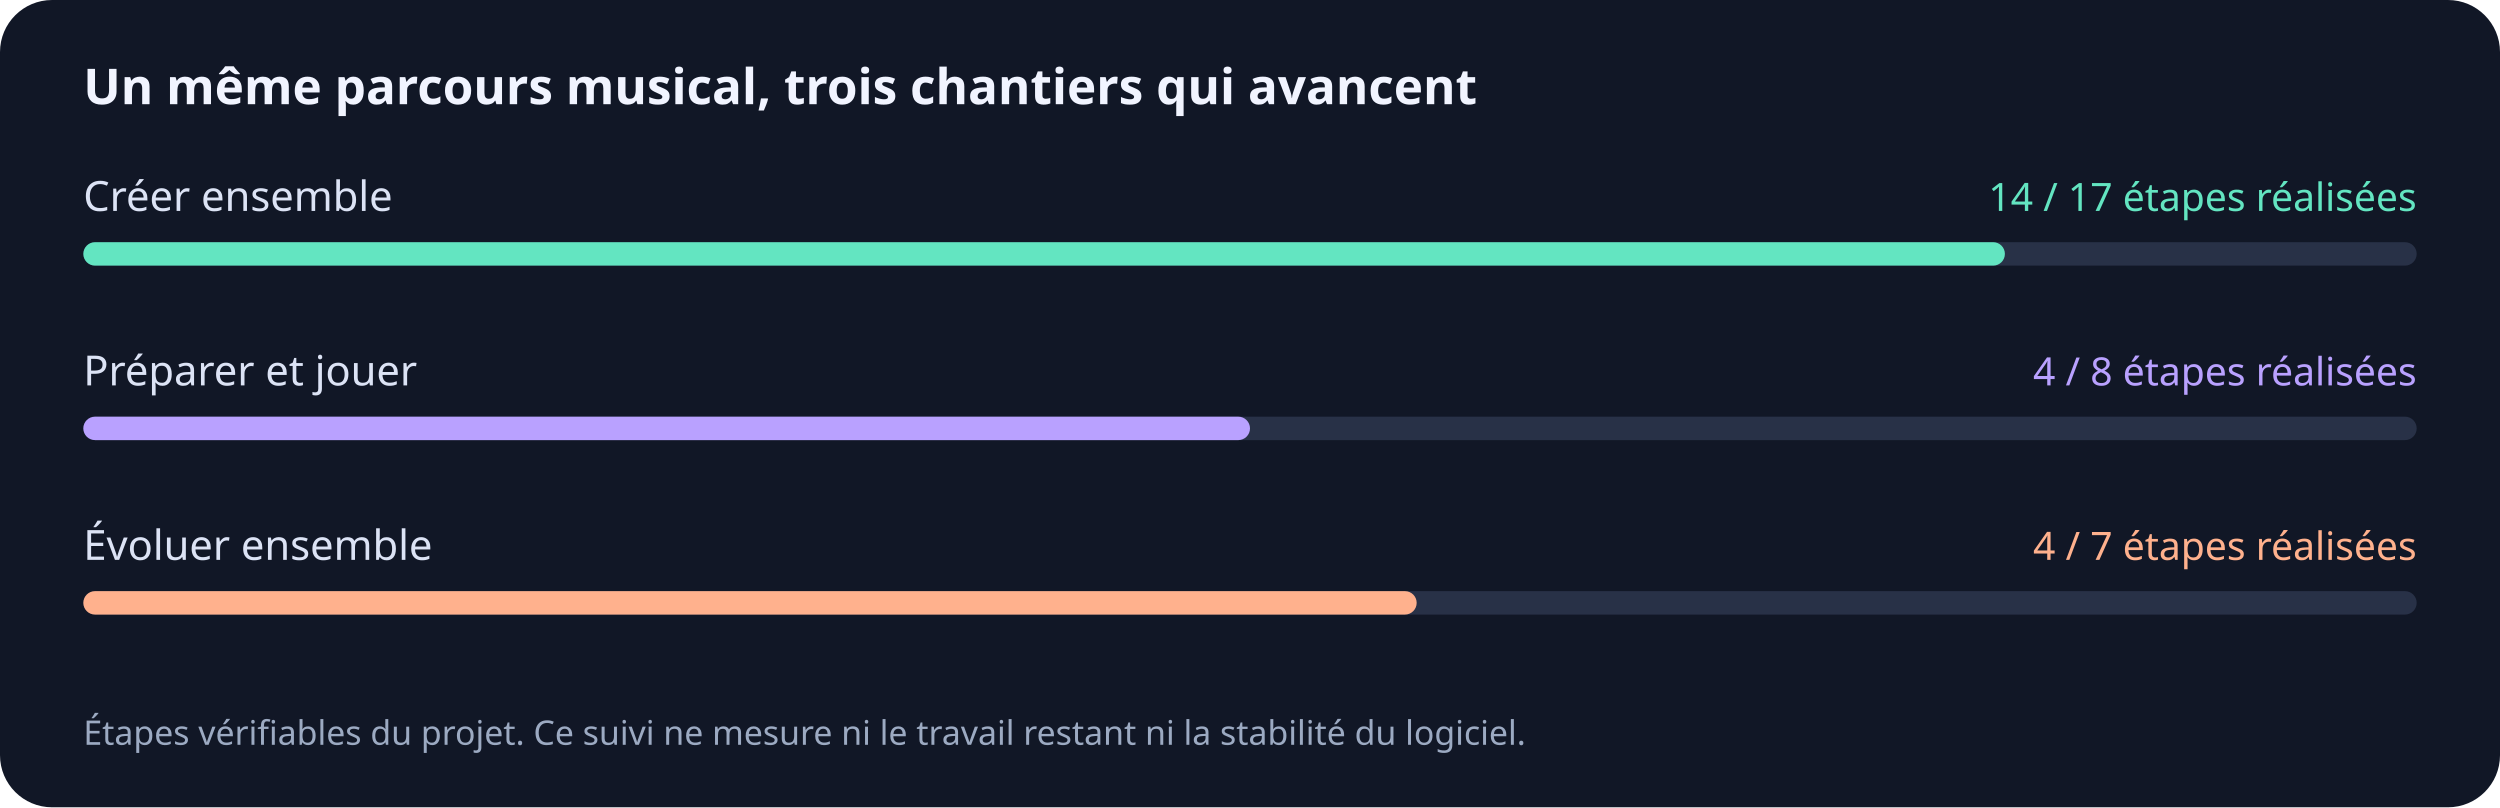
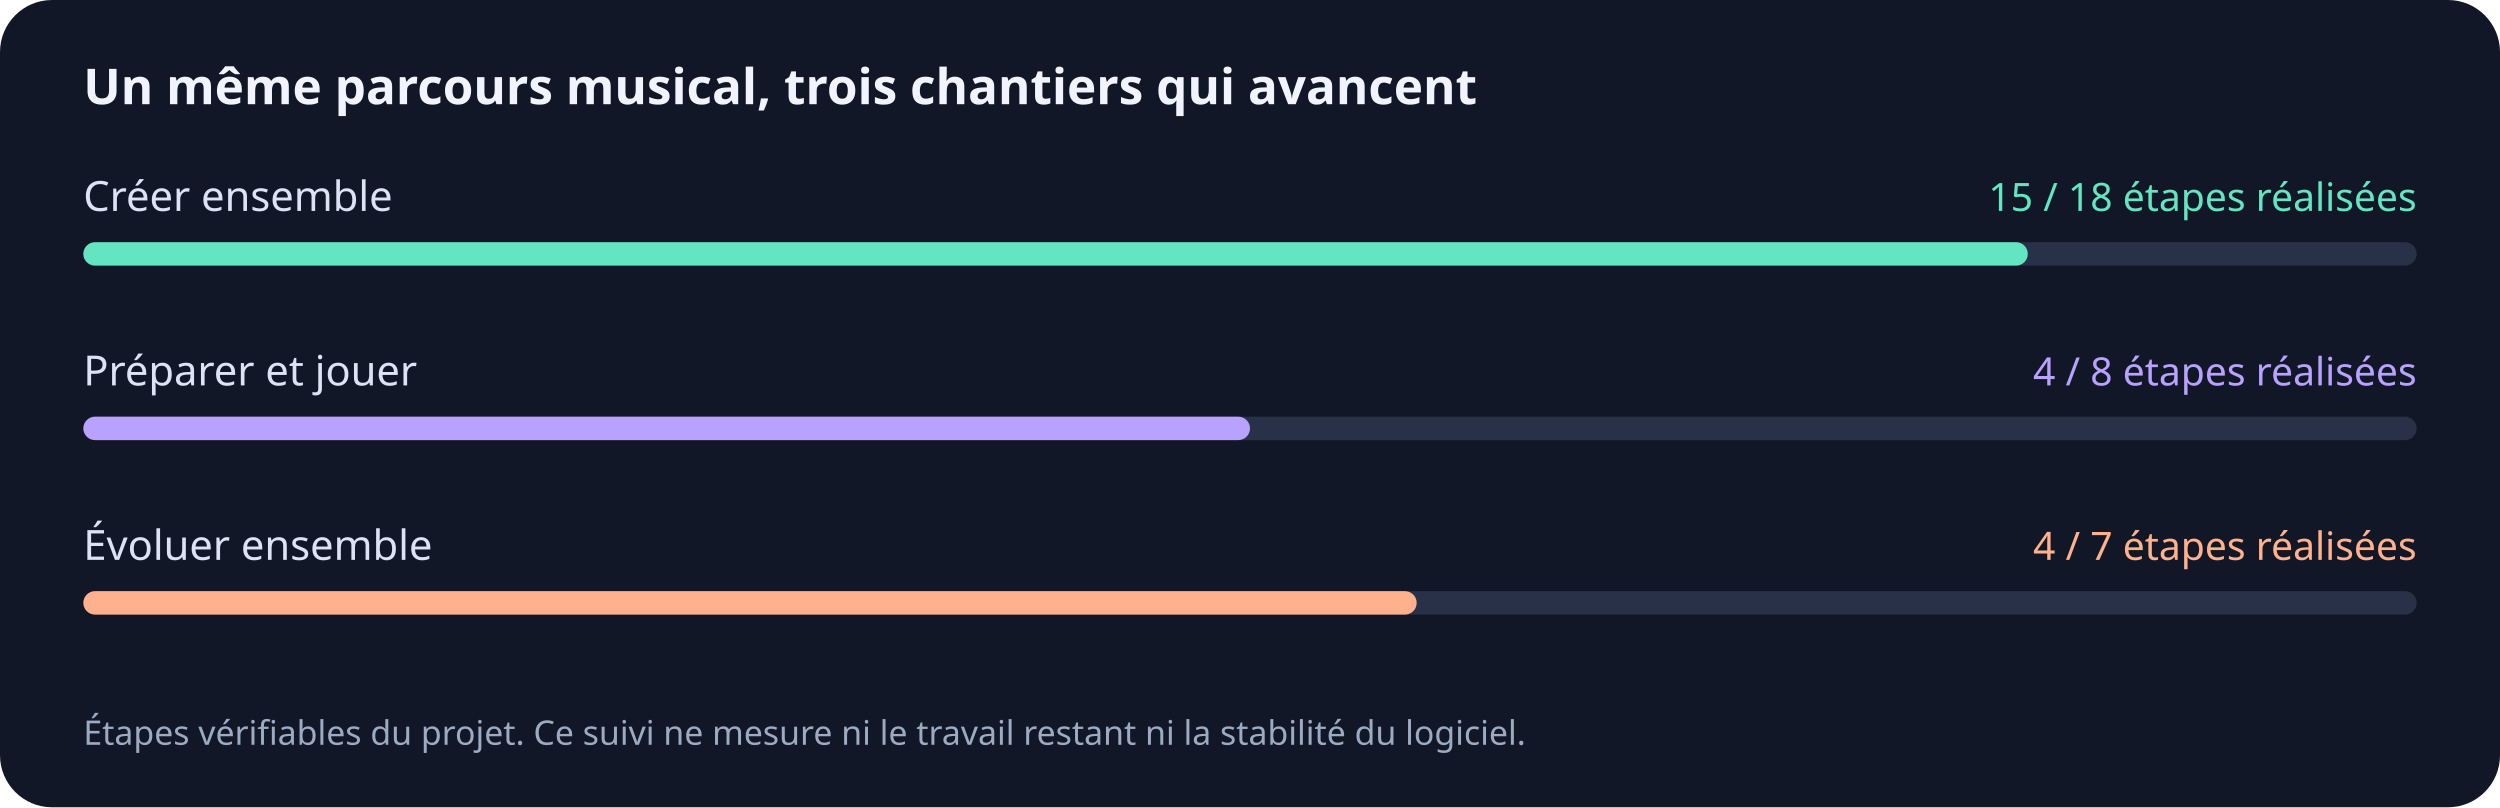
<svg xmlns="http://www.w3.org/2000/svg" width="960" height="310" viewBox="0 0 960 310" role="img" aria-label="Fork acceptance milestones">
  <rect width="960" height="310" rx="20" fill="#111726" />
  <g font-family="system-ui, sans-serif">
    <text x="32" y="40" fill="#f1f4ff" font-size="19" font-weight="700">Un même parcours musical, trois chantiers qui avancent</text>
    <text x="32" y="81" fill="#dce3f5" font-size="16">Créer ensemble</text>
-     <text x="928" y="81" text-anchor="end" fill="#63e5c1" font-size="15">14 / 17 étapes réalisées</text>
+     <text x="928" y="81" text-anchor="end" fill="#63e5c1" font-size="15">15 / 18 étapes réalisées</text>
    <rect x="32" y="93" width="896" height="9" rx="4.5" fill="#283147" />
-     <rect x="32" y="93" width="737.88" height="9" rx="4.5" fill="#63e5c1" />
+     <rect x="32" y="93" width="746.67" height="9" rx="4.5" fill="#63e5c1" />
    <text x="32" y="148" fill="#dce3f5" font-size="16">Préparer et jouer</text>
    <text x="928" y="148" text-anchor="end" fill="#b9a1ff" font-size="15">4 / 8 étapes réalisées</text>
    <rect x="32" y="160" width="896" height="9" rx="4.5" fill="#283147" />
    <rect x="32" y="160" width="448.00" height="9" rx="4.5" fill="#b9a1ff" />
    <text x="32" y="215" fill="#dce3f5" font-size="16">Évoluer ensemble</text>
    <text x="928" y="215" text-anchor="end" fill="#ffb18d" font-size="15">4 / 7 étapes réalisées</text>
    <rect x="32" y="227" width="896" height="9" rx="4.5" fill="#283147" />
    <rect x="32" y="227" width="512.00" height="9" rx="4.5" fill="#ffb18d" />
    <text x="32" y="286" fill="#9caac2" font-size="13">Étapes vérifiables du projet. Ce suivi ne mesure ni le travail restant ni la stabilité du logiciel.</text>
  </g>
</svg>
